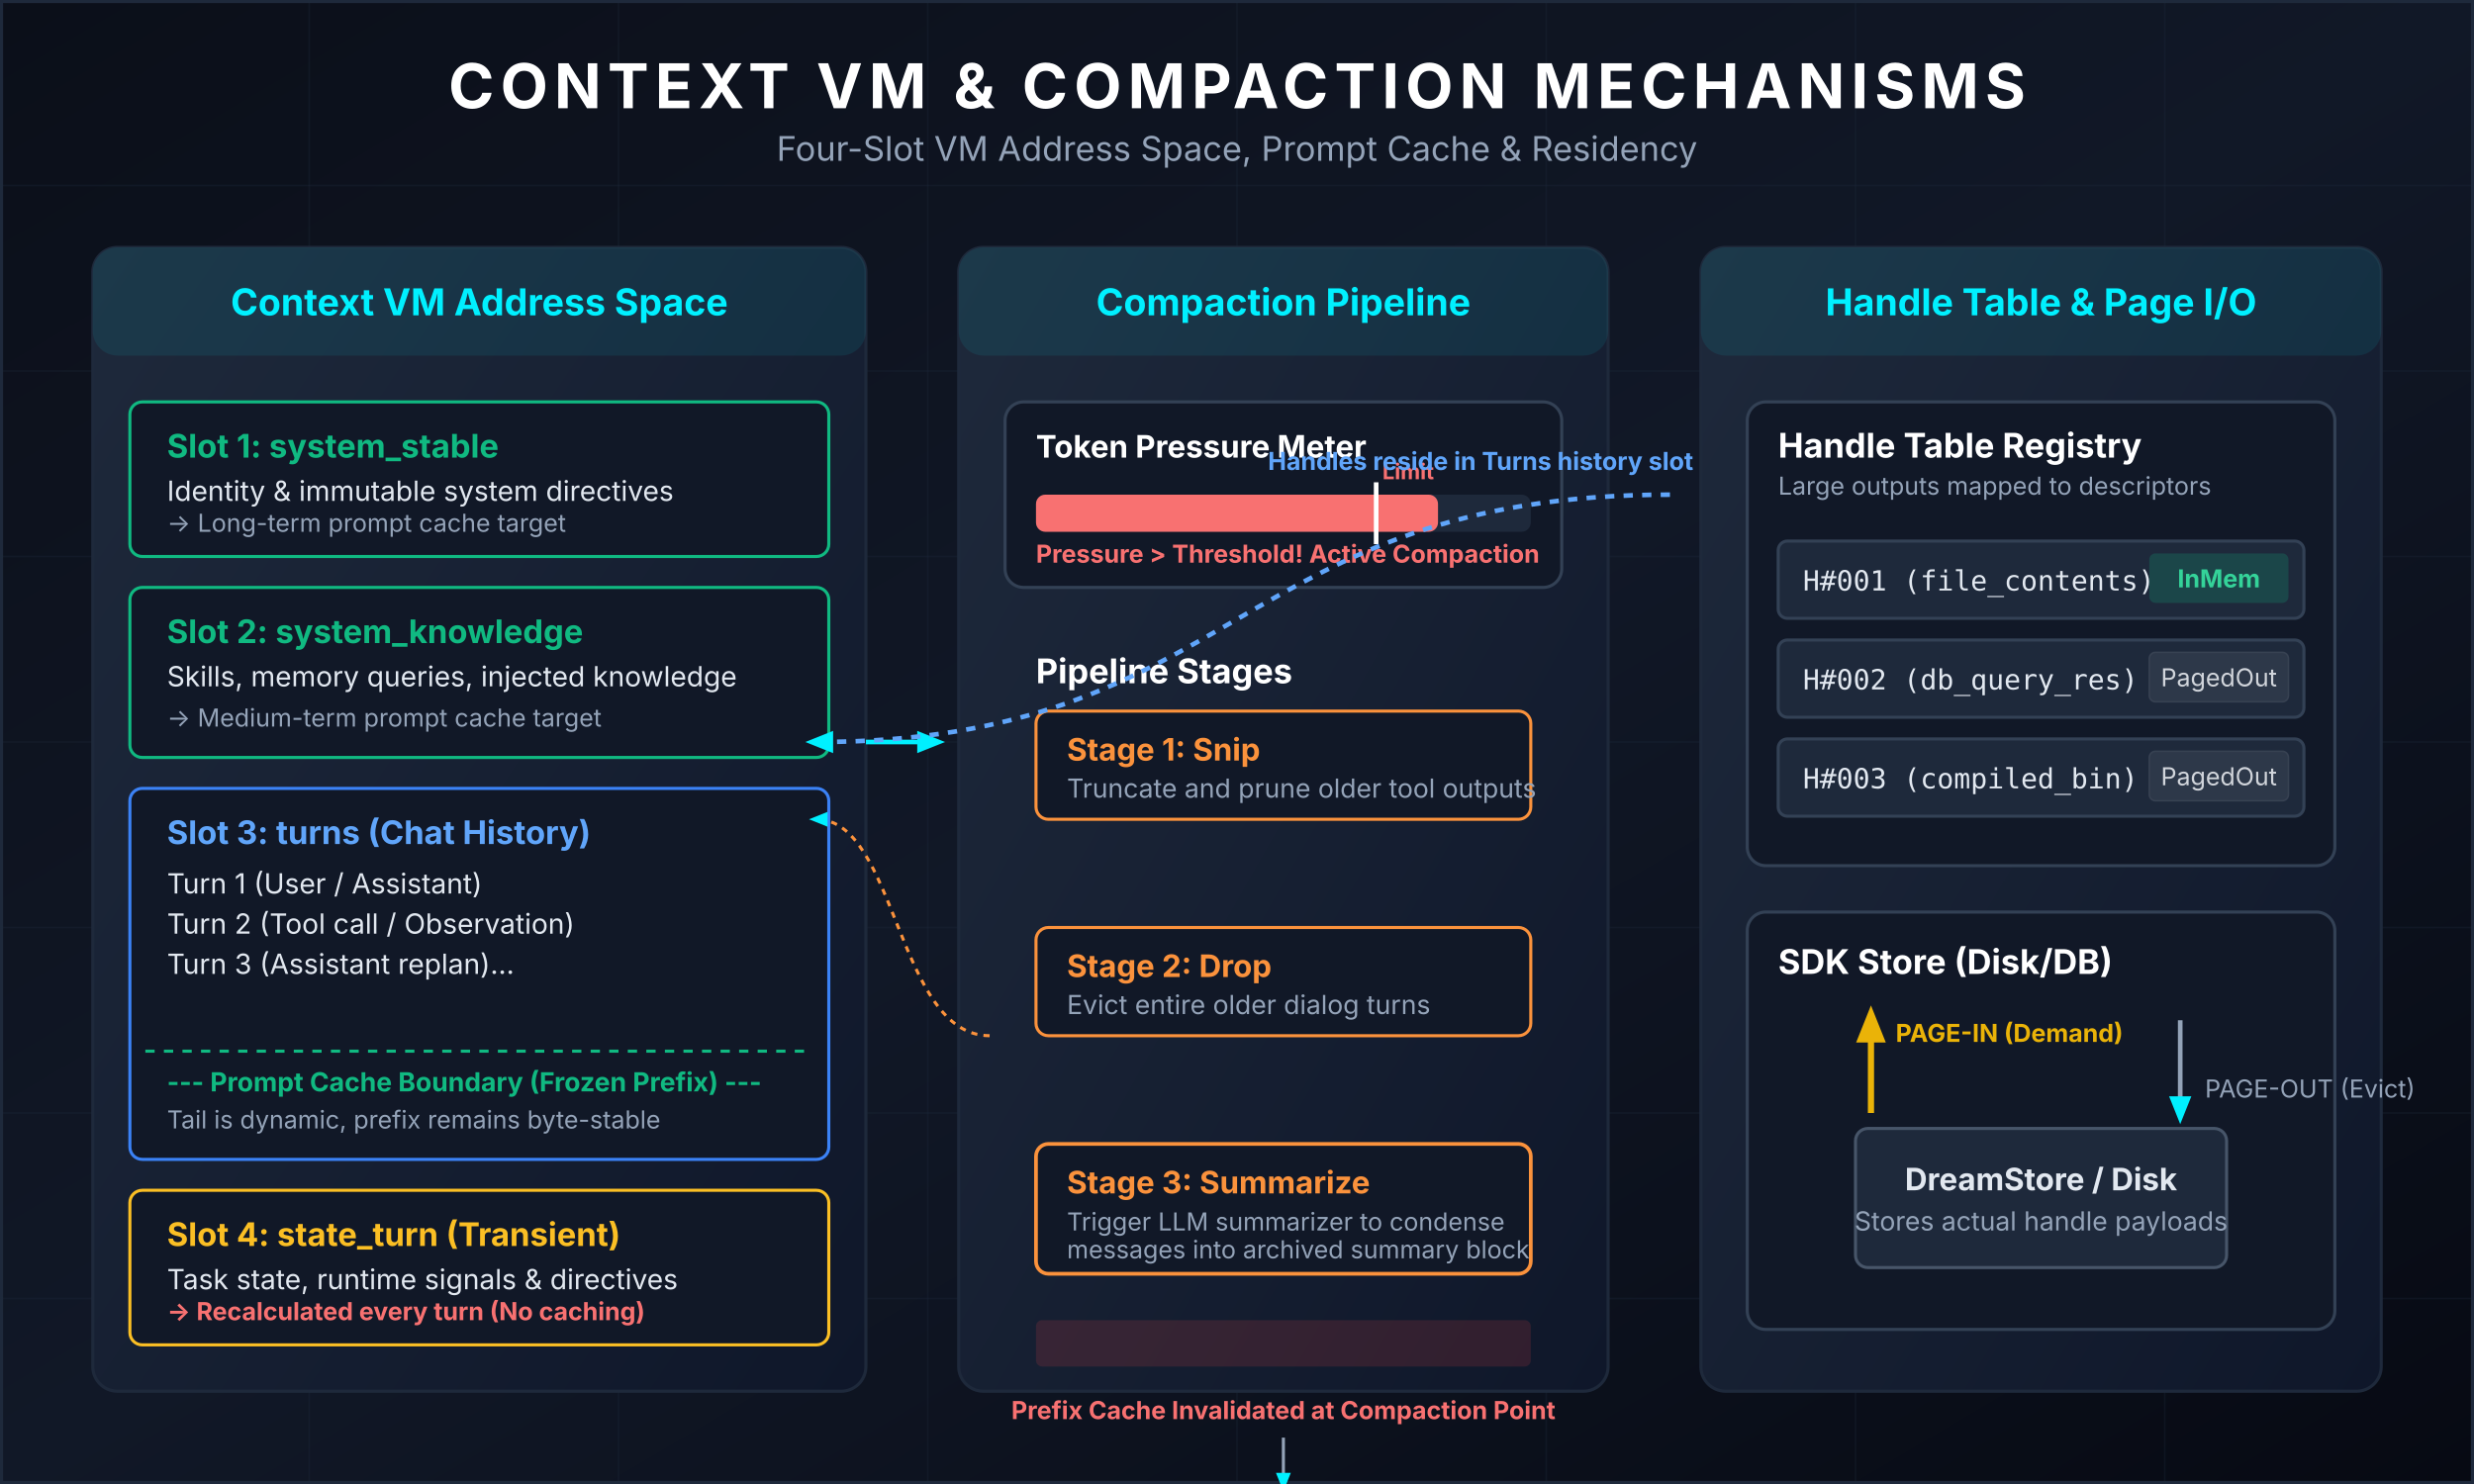
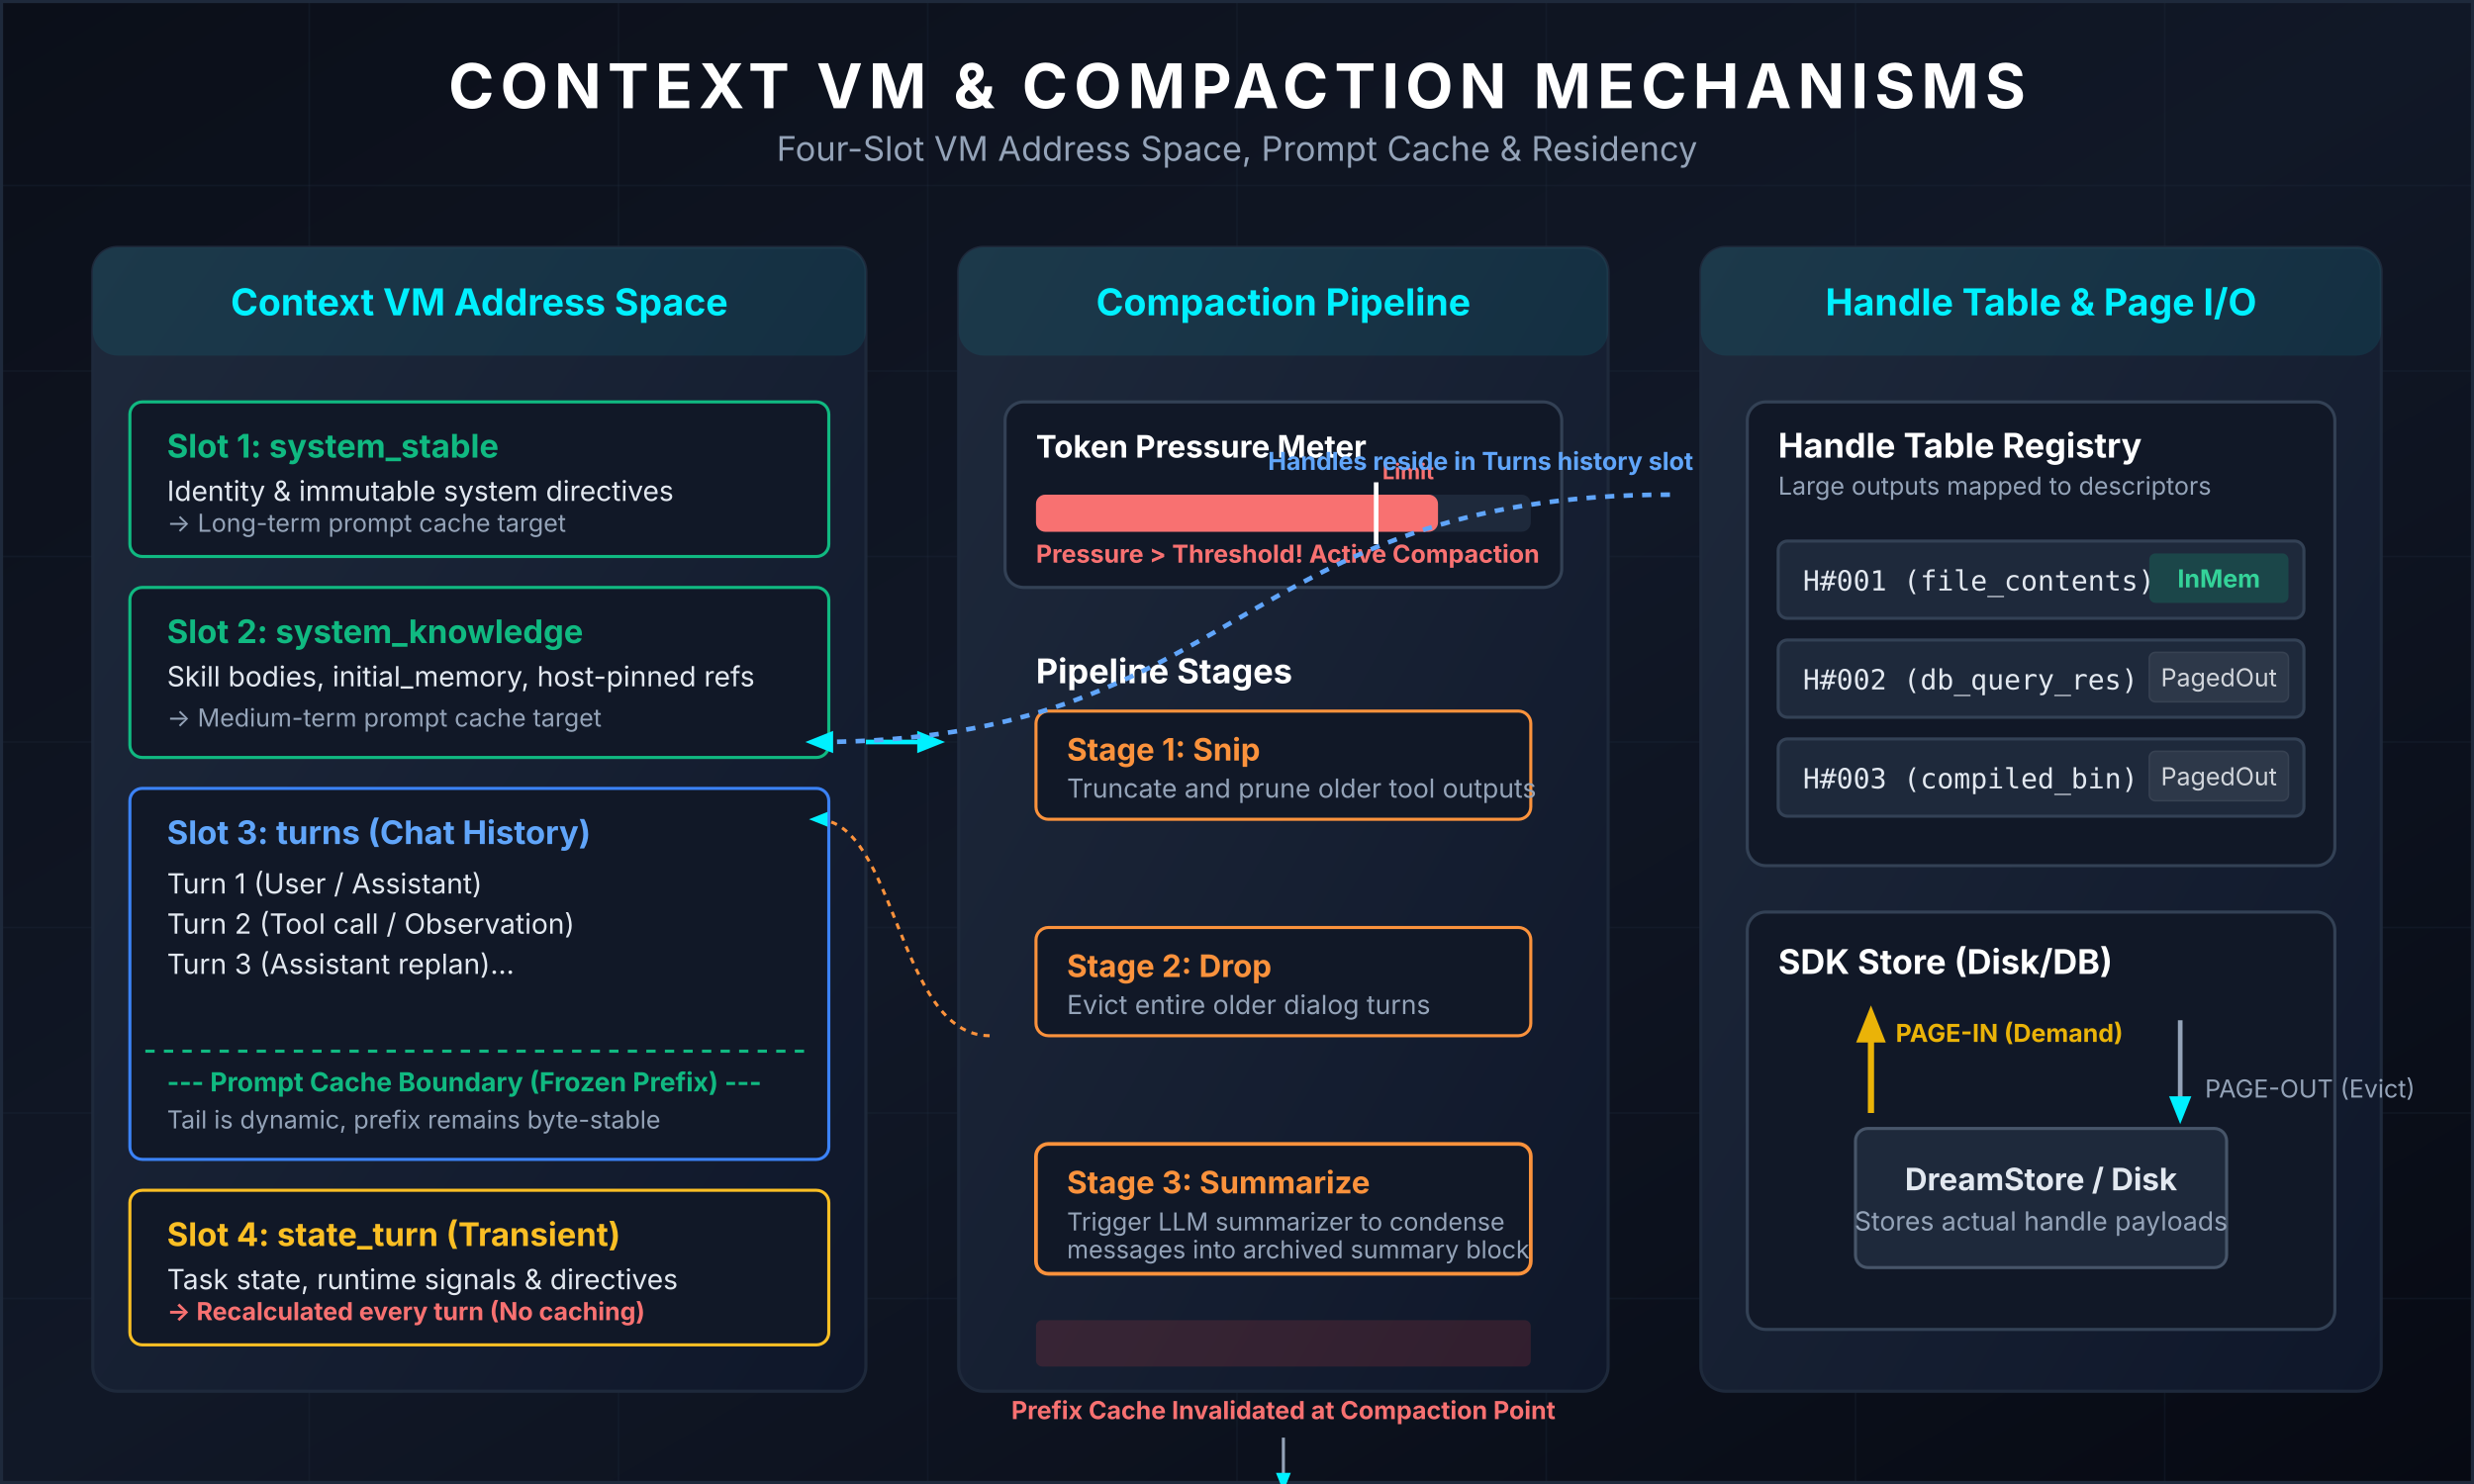
<svg xmlns="http://www.w3.org/2000/svg" viewBox="0 0 800 480" width="100%" height="100%" style="background-color: #0b0f19; font-family: system-ui, -apple-system, sans-serif;">
  <defs>
    <linearGradient id="bgGrad" x1="0%" y1="0%" x2="100%" y2="100%">
      <stop offset="0%" stop-color="#0b0f19" />
      <stop offset="50%" stop-color="#111827" />
      <stop offset="100%" stop-color="#070a13" />
    </linearGradient>
    <linearGradient id="boxGrad" x1="0%" y1="0%" x2="100%" y2="100%">
      <stop offset="0%" stop-color="#1e293b" />
      <stop offset="100%" stop-color="#0f172a" />
    </linearGradient>
    <marker id="arrow" viewBox="0 0 10 10" refX="6" refY="5" markerWidth="6" markerHeight="6" orient="auto-start-reverse">
      <path d="M 0 1 L 10 5 L 0 9 z" fill="#00f0ff" />
    </marker>
    <marker id="arrowAmber" viewBox="0 0 10 10" refX="6" refY="5" markerWidth="6" markerHeight="6" orient="auto-start-reverse">
      <path d="M 0 1 L 10 5 L 0 9 z" fill="#eab308" />
    </marker>
  </defs>
  <rect width="800" height="480" fill="url(#bgGrad)" />
  <rect width="800" height="480" fill="none" stroke="#1e293b" stroke-width="2" />
  <path d="M 0 60 L 800 60 M 0 120 L 800 120 M 0 180 L 800 180 M 0 240 L 800 240 M 0 300 L 800 300 M 0 360 L 800 360 M 0 420 L 800 420" stroke="#1e293b" stroke-width="0.5" opacity="0.3" />
  <path d="M 100 0 L 100 480 M 200 0 L 200 480 M 300 0 L 300 480 M 400 0 L 400 480 M 500 0 L 500 480 M 600 0 L 600 480 M 700 0 L 700 480" stroke="#1e293b" stroke-width="0.5" opacity="0.3" />
  <text x="400" y="35" text-anchor="middle" fill="#ffffff" font-size="20" font-weight="700" letter-spacing="2">CONTEXT VM &amp; COMPACTION MECHANISMS</text>
  <text x="400" y="52" text-anchor="middle" fill="#94a3b8" font-size="11">Four-Slot VM Address Space, Prompt Cache &amp; Residency</text>
  <g transform="translate(30, 80)">
    <rect width="250" height="370" rx="8" fill="url(#boxGrad)" stroke="#1e293b" />
    <rect width="250" height="35" rx="8" fill="#00f0ff" opacity="0.08" />
    <text x="125" y="22" text-anchor="middle" fill="#00f0ff" font-size="12" font-weight="bold">Context VM Address Space</text>
    <g transform="translate(12, 50)">
      <rect width="226" height="50" rx="4" fill="#111827" stroke="#10b981" stroke-width="1" />
      <text x="12" y="18" fill="#10b981" font-size="10.5" font-weight="bold">Slot 1: system_stable</text>
      <text x="12" y="32" fill="#e2e8f0" font-size="9">Identity &amp; immutable system directives</text>
      <text x="12" y="42" fill="#94a3b8" font-size="8">→ Long-term prompt cache target</text>
    </g>
    <g transform="translate(12, 110)">
      <rect width="226" height="55" rx="4" fill="#111827" stroke="#10b981" stroke-width="1" />
      <text x="12" y="18" fill="#10b981" font-size="10.5" font-weight="bold">Slot 2: system_knowledge</text>
-       <text x="12" y="32" fill="#e2e8f0" font-size="9">Skills, memory queries, injected knowledge</text>
+       <text x="12" y="32" fill="#e2e8f0" font-size="9">Skill bodies, initial_memory, host-pinned refs</text>
      <text x="12" y="45" fill="#94a3b8" font-size="8">→ Medium-term prompt cache target</text>
    </g>
    <g transform="translate(12, 175)">
      <rect width="226" height="120" rx="4" fill="#111827" stroke="#3b82f6" stroke-width="1" />
      <text x="12" y="18" fill="#60a5fa" font-size="10.5" font-weight="bold">Slot 3: turns (Chat History)</text>
      <text x="12" y="34" fill="#e2e8f0" font-size="9">Turn 1 (User / Assistant)</text>
      <text x="12" y="47" fill="#e2e8f0" font-size="9">Turn 2 (Tool call / Observation)</text>
      <text x="12" y="60" fill="#e2e8f0" font-size="9">Turn 3 (Assistant replan)...</text>
      <line x1="5" y1="85" x2="221" y2="85" stroke="#10b981" stroke-width="1" stroke-dasharray="3 3" />
      <text x="12" y="98" fill="#10b981" font-size="8.5" font-weight="bold">--- Prompt Cache Boundary (Frozen Prefix) ---</text>
      <text x="12" y="110" fill="#94a3b8" font-size="8">Tail is dynamic, prefix remains byte-stable</text>
    </g>
    <g transform="translate(12, 305)">
      <rect width="226" height="50" rx="4" fill="#111827" stroke="#fbbf24" stroke-width="1" />
      <text x="12" y="18" fill="#fbbf24" font-size="10.5" font-weight="bold">Slot 4: state_turn (Transient)</text>
      <text x="12" y="32" fill="#e2e8f0" font-size="9">Task state, runtime signals &amp; directives</text>
      <text x="12" y="42" fill="#f87171" font-size="8" font-weight="bold">→ Recalculated every turn (No caching)</text>
    </g>
  </g>
  <g transform="translate(310, 80)">
    <rect width="210" height="370" rx="8" fill="url(#boxGrad)" stroke="#1e293b" />
    <rect width="210" height="35" rx="8" fill="#00f0ff" opacity="0.08" />
    <text x="105" y="22" text-anchor="middle" fill="#00f0ff" font-size="12" font-weight="bold">Compaction Pipeline</text>
    <g transform="translate(15, 50)">
      <rect width="180" height="60" rx="6" fill="#111827" stroke="#334155" />
      <text x="10" y="18" fill="#ffffff" font-size="10" font-weight="bold">Token Pressure Meter</text>
      <rect x="10" y="30" width="160" height="12" rx="3" fill="#1e293b" />
      <rect x="10" y="30" width="130" height="12" rx="3" fill="#f87171" />
      <line x1="120" y1="26" x2="120" y2="46" stroke="#ffffff" stroke-width="1.5" />
      <text x="122" y="25" fill="#f87171" font-size="7" font-weight="bold">Limit</text>
      <text x="10" y="52" fill="#f87171" font-size="8" font-weight="bold">Pressure &gt; Threshold! Active Compaction</text>
    </g>
    <g transform="translate(15, 125)">
      <text x="10" y="16" fill="#ffffff" font-size="11" font-weight="bold">Pipeline Stages</text>
      <g transform="translate(10, 25)">
        <rect width="160" height="35" rx="4" fill="#111827" stroke="#fb923c" />
        <text x="10" y="16" fill="#fb923c" font-size="10" font-weight="bold">Stage 1: Snip</text>
        <text x="10" y="28" fill="#94a3b8" font-size="8.5">Truncate and prune older tool outputs</text>
      </g>
      <path d="M 90,190 L 90,205" stroke="#94a3b8" stroke-width="1" marker-end="url(#arrow)" />
      <g transform="translate(10, 95)">
        <rect width="160" height="35" rx="4" fill="#111827" stroke="#fb923c" />
        <text x="10" y="16" fill="#fb923c" font-size="10" font-weight="bold">Stage 2: Drop</text>
        <text x="10" y="28" fill="#94a3b8" font-size="8.5">Evict entire older dialog turns</text>
      </g>
      <path d="M 90,260 L 90,275" stroke="#94a3b8" stroke-width="1" marker-end="url(#arrow)" />
      <g transform="translate(10, 165)">
        <rect width="160" height="42" rx="4" fill="#111827" stroke="#fb923c" stroke-width="1.2" />
        <text x="10" y="16" fill="#fb923c" font-size="10" font-weight="bold">Stage 3: Summarize</text>
        <text x="10" y="28" fill="#94a3b8" font-size="8">Trigger LLM summarizer to condense</text>
        <text x="10" y="37" fill="#94a3b8" font-size="8">messages into archived summary block</text>
      </g>
      <g transform="translate(10, 222)">
        <rect width="160" height="15" rx="2" fill="#ef4444" opacity="0.15" />
        <text x="80" y="32" text-anchor="middle" fill="#f87171" font-size="8" font-weight="bold">Prefix Cache Invalidated at Compaction Point</text>
      </g>
    </g>
  </g>
  <g transform="translate(550, 80)">
    <rect width="220" height="370" rx="8" fill="url(#boxGrad)" stroke="#1e293b" />
    <rect width="220" height="35" rx="8" fill="#00f0ff" opacity="0.08" />
    <text x="110" y="22" text-anchor="middle" fill="#00f0ff" font-size="12" font-weight="bold">Handle Table &amp; Page I/O</text>
    <g transform="translate(15, 50)">
      <rect width="190" height="150" rx="6" fill="#111827" stroke="#334155" />
      <text x="10" y="18" fill="#ffffff" font-size="11" font-weight="bold">Handle Table Registry</text>
      <text x="10" y="30" fill="#94a3b8" font-size="8">Large outputs mapped to descriptors</text>
      <g transform="translate(10, 45)">
        <rect width="170" height="25" rx="3" fill="#1e293b" stroke="#334155" />
        <text x="8" y="16" fill="#e2e8f0" font-size="9" font-family="monospace">H#001 (file_contents)</text>
        <rect x="120" y="4" width="45" height="16" rx="2" fill="#10b981" opacity="0.2" />
        <text x="142.5" y="15" text-anchor="middle" fill="#34d399" font-size="8" font-weight="bold">InMem</text>
        <g transform="translate(0, 32)">
          <rect width="170" height="25" rx="3" fill="#1e293b" stroke="#334155" />
          <text x="8" y="16" fill="#e2e8f0" font-size="9" font-family="monospace">H#002 (db_query_res)</text>
          <rect x="120" y="4" width="45" height="16" rx="2" fill="#6b7280" opacity="0.2" stroke="#9ca3af" stroke-width="0.5" />
          <text x="142.5" y="15" text-anchor="middle" fill="#d1d5db" font-size="8">PagedOut</text>
        </g>
        <g transform="translate(0, 64)">
          <rect width="170" height="25" rx="3" fill="#1e293b" stroke="#334155" />
          <text x="8" y="16" fill="#e2e8f0" font-size="9" font-family="monospace">H#003 (compiled_bin)</text>
          <rect x="120" y="4" width="45" height="16" rx="2" fill="#6b7280" opacity="0.2" stroke="#9ca3af" stroke-width="0.5" />
          <text x="142.5" y="15" text-anchor="middle" fill="#d1d5db" font-size="8">PagedOut</text>
        </g>
      </g>
    </g>
    <g transform="translate(15, 215)">
      <rect width="190" height="135" rx="6" fill="#111827" stroke="#334155" />
      <text x="10" y="20" fill="#ffffff" font-size="11" font-weight="bold">SDK Store (Disk/DB)</text>
      <path d="M 40,65 L 40,35" stroke="#eab308" stroke-width="2" marker-end="url(#arrowAmber)" />
      <text x="48" y="42" fill="#eab308" font-size="8" font-weight="bold">PAGE-IN (Demand)</text>
      <path d="M 140,35 L 140,65" stroke="#94a3b8" stroke-width="1.5" marker-end="url(#arrow)" />
      <text x="148" y="60" fill="#94a3b8" font-size="8">PAGE-OUT (Evict)</text>
      <rect x="35" y="70" width="120" height="45" rx="4" fill="#1e293b" stroke="#475569" />
      <text x="95" y="90" text-anchor="middle" fill="#e2e8f0" font-size="10" font-weight="bold">DreamStore / Disk</text>
      <text x="95" y="103" text-anchor="middle" fill="#94a3b8" font-size="8.5">Stores actual handle payloads</text>
    </g>
  </g>
  <path d="M 280,240 L 302,240" stroke="#00f0ff" stroke-width="1.5" marker-end="url(#arrow)" />
  <path d="M 320,335 C 290,335 290,265 264,265" fill="none" stroke="#fb923c" stroke-width="1" stroke-dasharray="2 2" marker-end="url(#arrow)" />
  <path d="M 540,160 C 400,160 400,240 264,240" fill="none" stroke="#60a5fa" stroke-width="1.5" stroke-dasharray="3 3" marker-end="url(#arrow)" />
  <text x="410" y="152" fill="#60a5fa" font-size="8" font-weight="bold">Handles reside in Turns history slot</text>
</svg>
